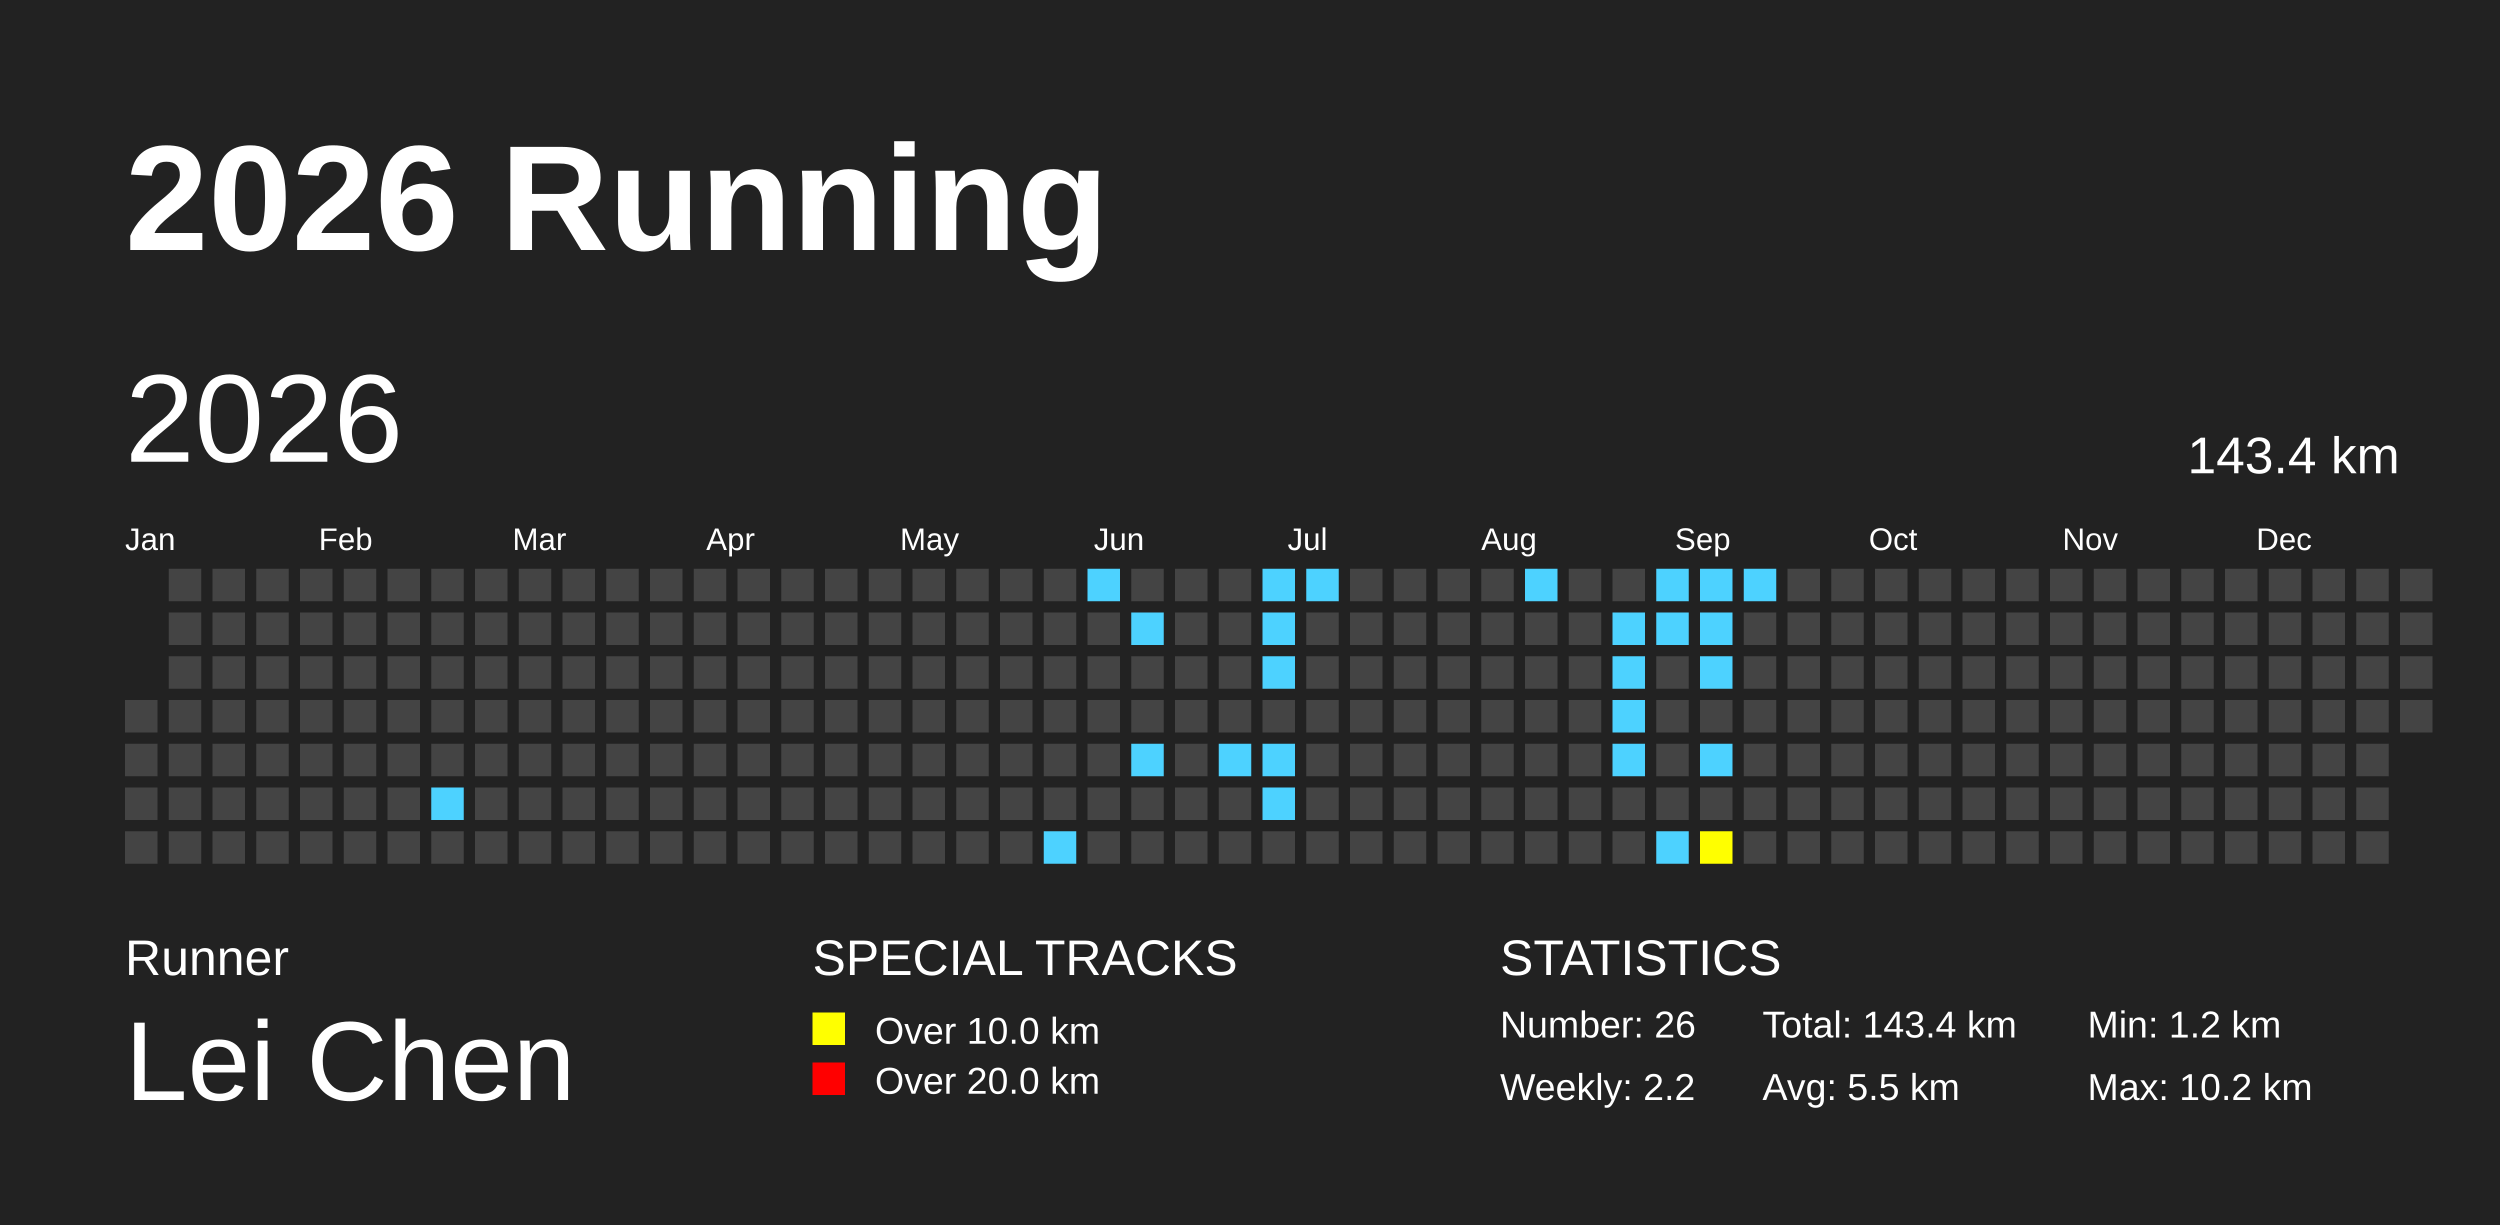
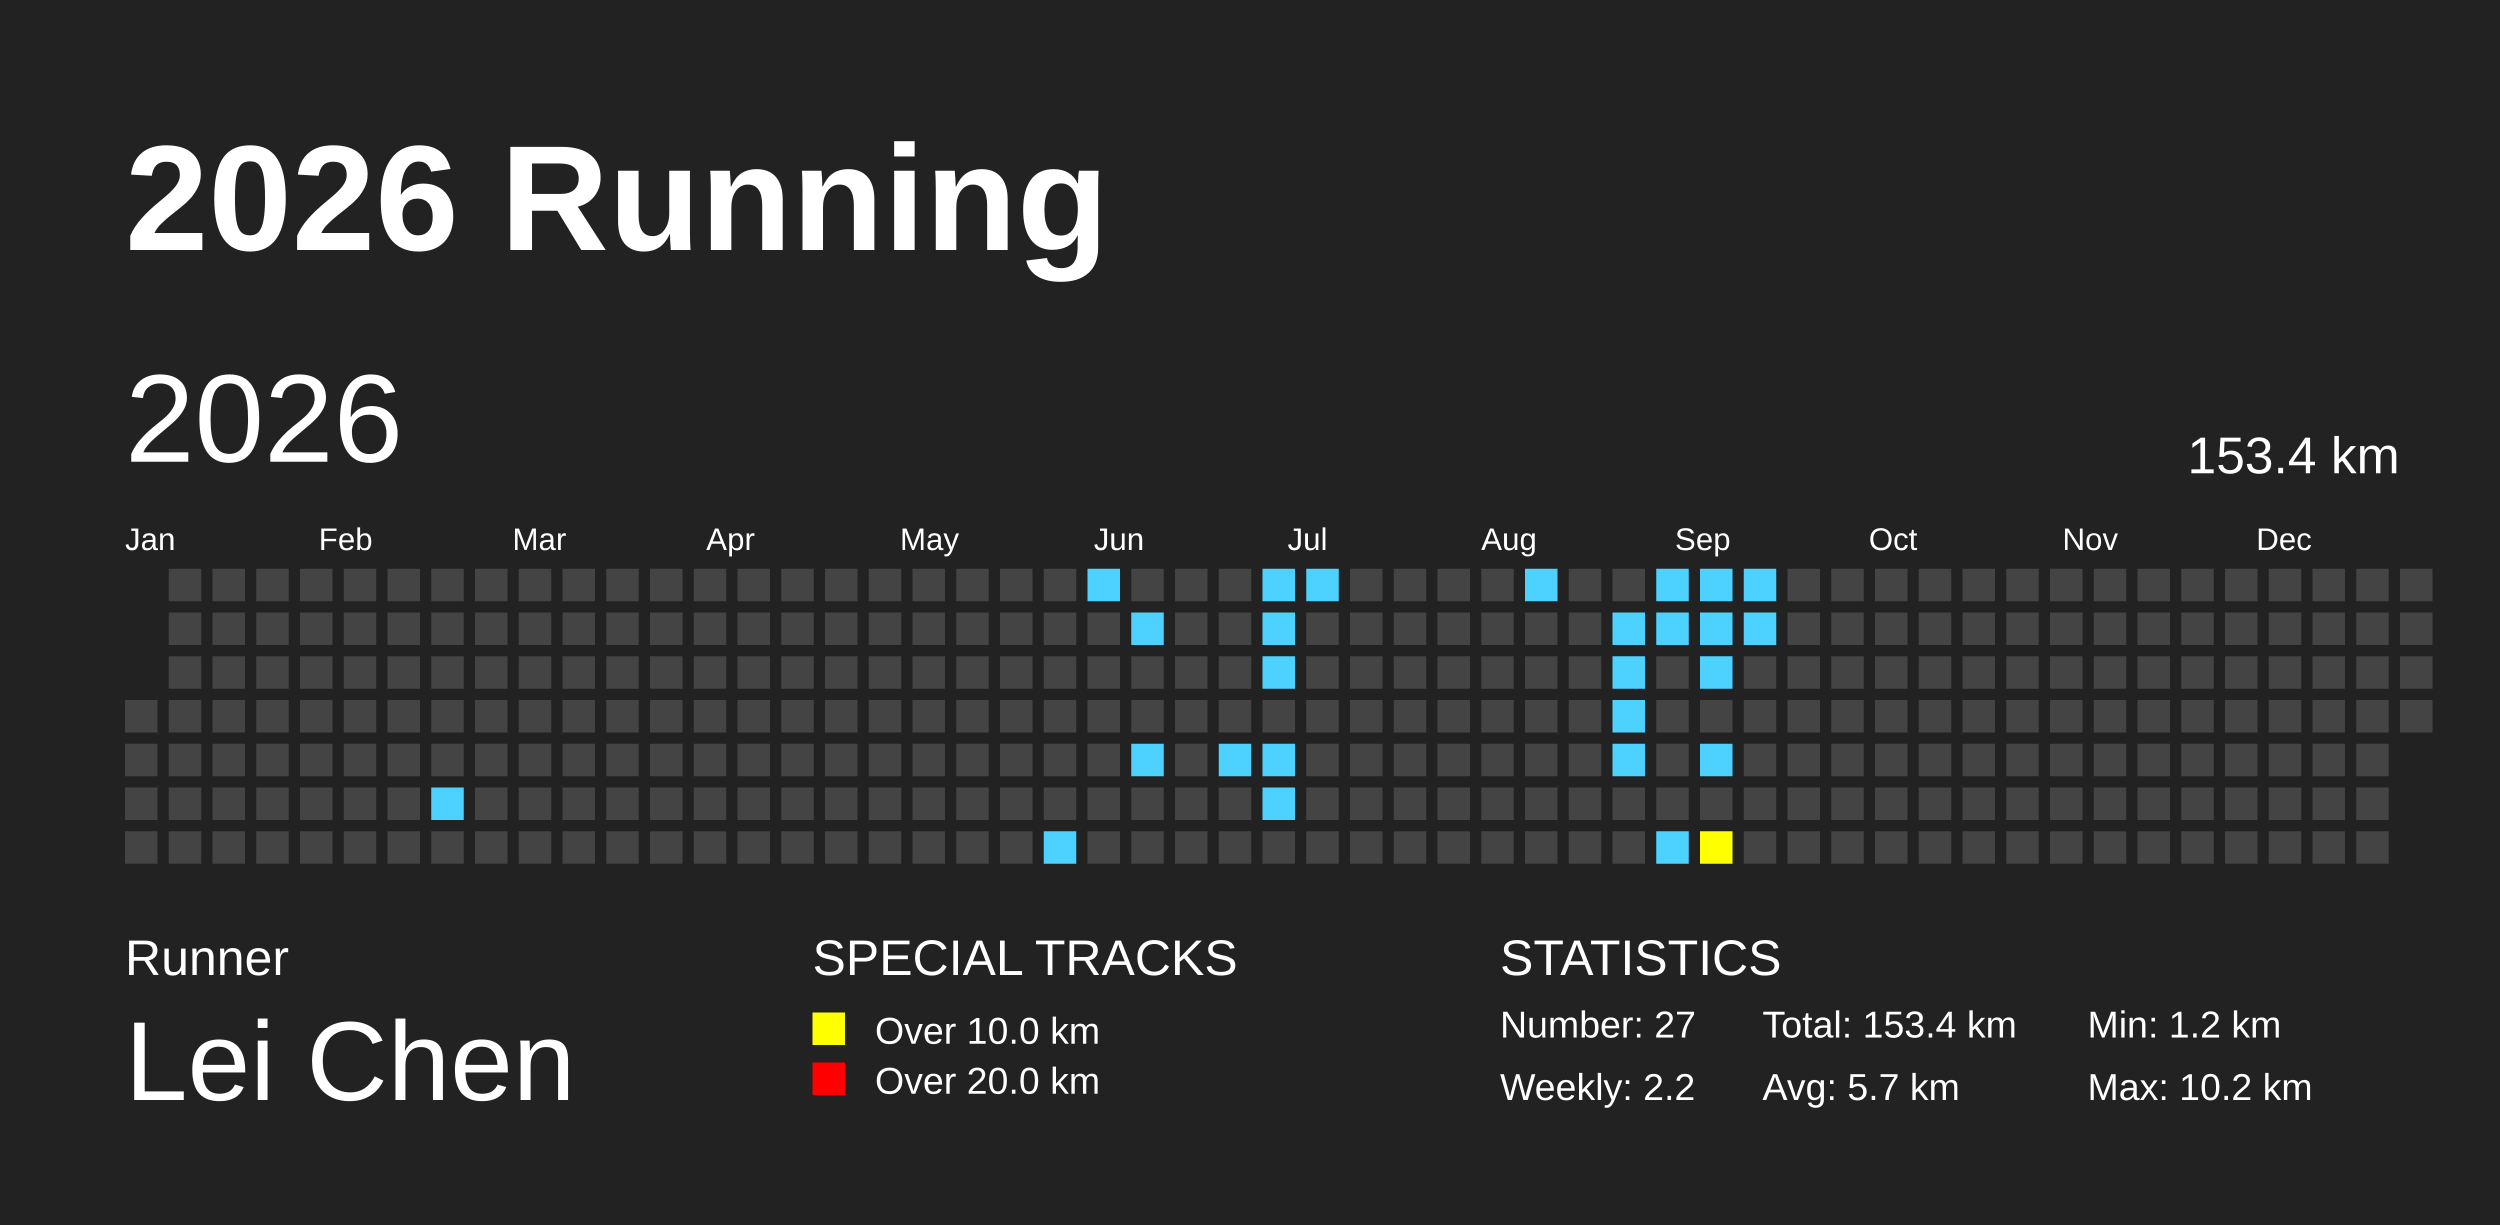
<svg xmlns="http://www.w3.org/2000/svg" baseProfile="full" height="98mm" version="1.1" viewBox="0,0,200,98" width="200mm">
  <defs />
  <rect fill="#222222" height="98" width="200" x="0" y="0" />
  <text fill="#FFFFFF" style="font-size:12px; font-family:Arial; font-weight:bold;" x="10" y="20">2026 Running</text>
  <text fill="#FFFFFF" style="font-size:4px; font-family:Arial" x="10" y="78">Runner</text>
  <text fill="#FFFFFF" style="font-size:9px; font-family:Arial" x="10" y="88">Lei Chen</text>
  <text fill="#FFFFFF" style="font-size:4px; font-family:Arial" x="65" y="78">SPECIAL TRACKS</text>
  <rect fill="yellow" height="2.6" width="2.6" x="65" y="81" />
  <text fill="#FFFFFF" style="font-size:3px; font-family:Arial" x="70" y="83.5">Over 10.0 km</text>
  <rect fill="red" height="2.6" width="2.6" x="65" y="85" />
  <text fill="#FFFFFF" style="font-size:3px; font-family:Arial" x="70" y="87.5">Over 20.0 km</text>
  <text fill="#FFFFFF" style="font-size:4px; font-family:Arial" x="120" y="78">STATISTICS</text>
-   <text fill="#FFFFFF" style="font-size:3px; font-family:Arial" x="120" y="83">Number: 26</text>
+   <text fill="#FFFFFF" style="font-size:3px; font-family:Arial" x="120" y="83">Number: 27</text>
  <text fill="#FFFFFF" style="font-size:3px; font-family:Arial" x="120" y="88">Weekly: 2.2</text>
-   <text fill="#FFFFFF" style="font-size:3px; font-family:Arial" x="141" y="83">Total: 143.4 km</text>
-   <text fill="#FFFFFF" style="font-size:3px; font-family:Arial" x="141" y="88">Avg: 5.5 km</text>
+   <text fill="#FFFFFF" style="font-size:3px; font-family:Arial" x="141" y="83">Total: 153.4 km</text>
+   <text fill="#FFFFFF" style="font-size:3px; font-family:Arial" x="141" y="88">Avg: 5.7 km</text>
  <text fill="#FFFFFF" style="font-size:3px; font-family:Arial" x="167" y="83">Min: 1.2 km</text>
  <text fill="#FFFFFF" style="font-size:3px; font-family:Arial" x="167" y="88">Max: 10.2 km</text>
  <text dominant-baseline="hanging" fill="#FFFFFF" style="font-size:10.0px; font-family:Arial;" x="10" y="30">2026</text>
-   <text dominant-baseline="hanging" fill="#FFFFFF" style="font-size:4.125px; font-family:Arial;" x="175" y="35">143.4 km</text>
+   <text dominant-baseline="hanging" fill="#FFFFFF" style="font-size:4.125px; font-family:Arial;" x="175" y="35">153.4 km</text>
  <text fill="#FFFFFF" style="font-size:2.5px; font-family:Arial" x="10.0" y="44">Jan</text>
  <text fill="#FFFFFF" style="font-size:2.5px; font-family:Arial" x="25.5" y="44">Feb</text>
  <text fill="#FFFFFF" style="font-size:2.5px; font-family:Arial" x="41.0" y="44">Mar</text>
  <text fill="#FFFFFF" style="font-size:2.5px; font-family:Arial" x="56.5" y="44">Apr</text>
  <text fill="#FFFFFF" style="font-size:2.5px; font-family:Arial" x="72.0" y="44">May</text>
  <text fill="#FFFFFF" style="font-size:2.5px; font-family:Arial" x="87.5" y="44">Jun</text>
  <text fill="#FFFFFF" style="font-size:2.5px; font-family:Arial" x="103.0" y="44">Jul</text>
  <text fill="#FFFFFF" style="font-size:2.5px; font-family:Arial" x="118.5" y="44">Aug</text>
  <text fill="#FFFFFF" style="font-size:2.5px; font-family:Arial" x="134.0" y="44">Sep</text>
  <text fill="#FFFFFF" style="font-size:2.5px; font-family:Arial" x="149.5" y="44">Oct</text>
  <text fill="#FFFFFF" style="font-size:2.5px; font-family:Arial" x="165.0" y="44">Nov</text>
  <text fill="#FFFFFF" style="font-size:2.5px; font-family:Arial" x="180.5" y="44">Dec</text>
  <rect fill="#444444" height="2.6" width="2.6" x="10.0" y="56.0" />
  <rect fill="#444444" height="2.6" width="2.6" x="10.0" y="59.5" />
  <rect fill="#444444" height="2.6" width="2.6" x="10.0" y="63.0" />
  <rect fill="#444444" height="2.6" width="2.6" x="10.0" y="66.5" />
  <rect fill="#444444" height="2.6" width="2.6" x="13.5" y="45.5" />
  <rect fill="#444444" height="2.6" width="2.6" x="13.5" y="49.0" />
  <rect fill="#444444" height="2.6" width="2.6" x="13.5" y="52.5" />
  <rect fill="#444444" height="2.6" width="2.6" x="13.5" y="56.0" />
  <rect fill="#444444" height="2.6" width="2.6" x="13.5" y="59.5" />
  <rect fill="#444444" height="2.6" width="2.6" x="13.5" y="63.0" />
  <rect fill="#444444" height="2.6" width="2.6" x="13.5" y="66.5" />
  <rect fill="#444444" height="2.6" width="2.6" x="17.0" y="45.5" />
  <rect fill="#444444" height="2.6" width="2.6" x="17.0" y="49.0" />
  <rect fill="#444444" height="2.6" width="2.6" x="17.0" y="52.5" />
  <rect fill="#444444" height="2.6" width="2.6" x="17.0" y="56.0" />
  <rect fill="#444444" height="2.6" width="2.6" x="17.0" y="59.5" />
  <rect fill="#444444" height="2.6" width="2.6" x="17.0" y="63.0" />
  <rect fill="#444444" height="2.6" width="2.6" x="17.0" y="66.5" />
  <rect fill="#444444" height="2.6" width="2.6" x="20.5" y="45.5" />
  <rect fill="#444444" height="2.6" width="2.6" x="20.5" y="49.0" />
  <rect fill="#444444" height="2.6" width="2.6" x="20.5" y="52.5" />
  <rect fill="#444444" height="2.6" width="2.6" x="20.5" y="56.0" />
  <rect fill="#444444" height="2.6" width="2.6" x="20.5" y="59.5" />
  <rect fill="#444444" height="2.6" width="2.6" x="20.5" y="63.0" />
  <rect fill="#444444" height="2.6" width="2.6" x="20.5" y="66.5" />
  <rect fill="#444444" height="2.6" width="2.6" x="24.0" y="45.5" />
  <rect fill="#444444" height="2.6" width="2.6" x="24.0" y="49.0" />
  <rect fill="#444444" height="2.6" width="2.6" x="24.0" y="52.5" />
  <rect fill="#444444" height="2.6" width="2.6" x="24.0" y="56.0" />
  <rect fill="#444444" height="2.6" width="2.6" x="24.0" y="59.5" />
  <rect fill="#444444" height="2.6" width="2.6" x="24.0" y="63.0" />
  <rect fill="#444444" height="2.6" width="2.6" x="24.0" y="66.5" />
  <rect fill="#444444" height="2.6" width="2.6" x="27.5" y="45.5" />
  <rect fill="#444444" height="2.6" width="2.6" x="27.5" y="49.0" />
  <rect fill="#444444" height="2.6" width="2.6" x="27.5" y="52.5" />
  <rect fill="#444444" height="2.6" width="2.6" x="27.5" y="56.0" />
  <rect fill="#444444" height="2.6" width="2.6" x="27.5" y="59.5" />
  <rect fill="#444444" height="2.6" width="2.6" x="27.5" y="63.0" />
  <rect fill="#444444" height="2.6" width="2.6" x="27.5" y="66.5" />
  <rect fill="#444444" height="2.6" width="2.6" x="31.0" y="45.5" />
  <rect fill="#444444" height="2.6" width="2.6" x="31.0" y="49.0" />
  <rect fill="#444444" height="2.6" width="2.6" x="31.0" y="52.5" />
  <rect fill="#444444" height="2.6" width="2.6" x="31.0" y="56.0" />
  <rect fill="#444444" height="2.6" width="2.6" x="31.0" y="59.5" />
  <rect fill="#444444" height="2.6" width="2.6" x="31.0" y="63.0" />
  <rect fill="#444444" height="2.6" width="2.6" x="31.0" y="66.5" />
  <rect fill="#444444" height="2.6" width="2.6" x="34.5" y="45.5" />
  <rect fill="#444444" height="2.6" width="2.6" x="34.5" y="49.0" />
  <rect fill="#444444" height="2.6" width="2.6" x="34.5" y="52.5" />
  <rect fill="#444444" height="2.6" width="2.6" x="34.5" y="56.0" />
  <rect fill="#444444" height="2.6" width="2.6" x="34.5" y="59.5" />
  <rect fill="#4DD2FF" height="2.6" width="2.6" x="34.5" y="63.0" />
  <rect fill="#444444" height="2.6" width="2.6" x="34.5" y="66.5" />
  <rect fill="#444444" height="2.6" width="2.6" x="38.0" y="45.5" />
  <rect fill="#444444" height="2.6" width="2.6" x="38.0" y="49.0" />
  <rect fill="#444444" height="2.6" width="2.6" x="38.0" y="52.5" />
  <rect fill="#444444" height="2.6" width="2.6" x="38.0" y="56.0" />
  <rect fill="#444444" height="2.6" width="2.6" x="38.0" y="59.5" />
  <rect fill="#444444" height="2.6" width="2.6" x="38.0" y="63.0" />
  <rect fill="#444444" height="2.6" width="2.6" x="38.0" y="66.5" />
  <rect fill="#444444" height="2.6" width="2.6" x="41.5" y="45.5" />
  <rect fill="#444444" height="2.6" width="2.6" x="41.5" y="49.0" />
  <rect fill="#444444" height="2.6" width="2.6" x="41.5" y="52.5" />
  <rect fill="#444444" height="2.6" width="2.6" x="41.5" y="56.0" />
  <rect fill="#444444" height="2.6" width="2.6" x="41.5" y="59.5" />
  <rect fill="#444444" height="2.6" width="2.6" x="41.5" y="63.0" />
  <rect fill="#444444" height="2.6" width="2.6" x="41.5" y="66.5" />
  <rect fill="#444444" height="2.6" width="2.6" x="45.0" y="45.5" />
  <rect fill="#444444" height="2.6" width="2.6" x="45.0" y="49.0" />
  <rect fill="#444444" height="2.6" width="2.6" x="45.0" y="52.5" />
  <rect fill="#444444" height="2.6" width="2.6" x="45.0" y="56.0" />
  <rect fill="#444444" height="2.6" width="2.6" x="45.0" y="59.5" />
  <rect fill="#444444" height="2.6" width="2.6" x="45.0" y="63.0" />
  <rect fill="#444444" height="2.6" width="2.6" x="45.0" y="66.5" />
  <rect fill="#444444" height="2.6" width="2.6" x="48.5" y="45.5" />
  <rect fill="#444444" height="2.6" width="2.6" x="48.5" y="49.0" />
  <rect fill="#444444" height="2.6" width="2.6" x="48.5" y="52.5" />
  <rect fill="#444444" height="2.6" width="2.6" x="48.5" y="56.0" />
  <rect fill="#444444" height="2.6" width="2.6" x="48.5" y="59.5" />
  <rect fill="#444444" height="2.6" width="2.6" x="48.5" y="63.0" />
  <rect fill="#444444" height="2.6" width="2.6" x="48.5" y="66.5" />
  <rect fill="#444444" height="2.6" width="2.6" x="52.0" y="45.5" />
  <rect fill="#444444" height="2.6" width="2.6" x="52.0" y="49.0" />
  <rect fill="#444444" height="2.6" width="2.6" x="52.0" y="52.5" />
  <rect fill="#444444" height="2.6" width="2.6" x="52.0" y="56.0" />
  <rect fill="#444444" height="2.6" width="2.6" x="52.0" y="59.5" />
  <rect fill="#444444" height="2.6" width="2.6" x="52.0" y="63.0" />
  <rect fill="#444444" height="2.6" width="2.6" x="52.0" y="66.5" />
  <rect fill="#444444" height="2.6" width="2.6" x="55.5" y="45.5" />
  <rect fill="#444444" height="2.6" width="2.6" x="55.5" y="49.0" />
  <rect fill="#444444" height="2.6" width="2.6" x="55.5" y="52.5" />
  <rect fill="#444444" height="2.6" width="2.6" x="55.5" y="56.0" />
  <rect fill="#444444" height="2.6" width="2.6" x="55.5" y="59.5" />
  <rect fill="#444444" height="2.6" width="2.6" x="55.5" y="63.0" />
  <rect fill="#444444" height="2.6" width="2.6" x="55.5" y="66.5" />
  <rect fill="#444444" height="2.6" width="2.6" x="59.0" y="45.5" />
  <rect fill="#444444" height="2.6" width="2.6" x="59.0" y="49.0" />
  <rect fill="#444444" height="2.6" width="2.6" x="59.0" y="52.5" />
  <rect fill="#444444" height="2.6" width="2.6" x="59.0" y="56.0" />
  <rect fill="#444444" height="2.6" width="2.6" x="59.0" y="59.5" />
  <rect fill="#444444" height="2.6" width="2.6" x="59.0" y="63.0" />
  <rect fill="#444444" height="2.6" width="2.6" x="59.0" y="66.5" />
  <rect fill="#444444" height="2.6" width="2.6" x="62.5" y="45.5" />
  <rect fill="#444444" height="2.6" width="2.6" x="62.5" y="49.0" />
  <rect fill="#444444" height="2.6" width="2.6" x="62.5" y="52.5" />
  <rect fill="#444444" height="2.6" width="2.6" x="62.5" y="56.0" />
  <rect fill="#444444" height="2.6" width="2.6" x="62.5" y="59.5" />
  <rect fill="#444444" height="2.6" width="2.6" x="62.5" y="63.0" />
  <rect fill="#444444" height="2.6" width="2.6" x="62.5" y="66.5" />
  <rect fill="#444444" height="2.6" width="2.6" x="66.0" y="45.5" />
  <rect fill="#444444" height="2.6" width="2.6" x="66.0" y="49.0" />
  <rect fill="#444444" height="2.6" width="2.6" x="66.0" y="52.5" />
  <rect fill="#444444" height="2.6" width="2.6" x="66.0" y="56.0" />
  <rect fill="#444444" height="2.6" width="2.6" x="66.0" y="59.5" />
  <rect fill="#444444" height="2.6" width="2.6" x="66.0" y="63.0" />
  <rect fill="#444444" height="2.6" width="2.6" x="66.0" y="66.5" />
  <rect fill="#444444" height="2.6" width="2.6" x="69.5" y="45.5" />
  <rect fill="#444444" height="2.6" width="2.6" x="69.5" y="49.0" />
  <rect fill="#444444" height="2.6" width="2.6" x="69.5" y="52.5" />
  <rect fill="#444444" height="2.6" width="2.6" x="69.5" y="56.0" />
  <rect fill="#444444" height="2.6" width="2.6" x="69.5" y="59.5" />
  <rect fill="#444444" height="2.6" width="2.6" x="69.5" y="63.0" />
  <rect fill="#444444" height="2.6" width="2.6" x="69.5" y="66.5" />
  <rect fill="#444444" height="2.6" width="2.6" x="73.0" y="45.5" />
  <rect fill="#444444" height="2.6" width="2.6" x="73.0" y="49.0" />
  <rect fill="#444444" height="2.6" width="2.6" x="73.0" y="52.5" />
  <rect fill="#444444" height="2.6" width="2.6" x="73.0" y="56.0" />
  <rect fill="#444444" height="2.6" width="2.6" x="73.0" y="59.5" />
  <rect fill="#444444" height="2.6" width="2.6" x="73.0" y="63.0" />
  <rect fill="#444444" height="2.6" width="2.6" x="73.0" y="66.5" />
  <rect fill="#444444" height="2.6" width="2.6" x="76.5" y="45.5" />
  <rect fill="#444444" height="2.6" width="2.6" x="76.5" y="49.0" />
  <rect fill="#444444" height="2.6" width="2.6" x="76.5" y="52.5" />
  <rect fill="#444444" height="2.6" width="2.6" x="76.5" y="56.0" />
  <rect fill="#444444" height="2.6" width="2.6" x="76.5" y="59.5" />
  <rect fill="#444444" height="2.6" width="2.6" x="76.5" y="63.0" />
  <rect fill="#444444" height="2.6" width="2.6" x="76.5" y="66.5" />
  <rect fill="#444444" height="2.6" width="2.6" x="80.0" y="45.5" />
  <rect fill="#444444" height="2.6" width="2.6" x="80.0" y="49.0" />
  <rect fill="#444444" height="2.6" width="2.6" x="80.0" y="52.5" />
  <rect fill="#444444" height="2.6" width="2.6" x="80.0" y="56.0" />
  <rect fill="#444444" height="2.6" width="2.6" x="80.0" y="59.5" />
  <rect fill="#444444" height="2.6" width="2.6" x="80.0" y="63.0" />
  <rect fill="#444444" height="2.6" width="2.6" x="80.0" y="66.5" />
  <rect fill="#444444" height="2.6" width="2.6" x="83.5" y="45.5" />
  <rect fill="#444444" height="2.6" width="2.6" x="83.5" y="49.0" />
  <rect fill="#444444" height="2.6" width="2.6" x="83.5" y="52.5" />
  <rect fill="#444444" height="2.6" width="2.6" x="83.5" y="56.0" />
  <rect fill="#444444" height="2.6" width="2.6" x="83.5" y="59.5" />
  <rect fill="#444444" height="2.6" width="2.6" x="83.5" y="63.0" />
  <rect fill="#4DD2FF" height="2.6" width="2.6" x="83.5" y="66.5" />
  <rect fill="#4DD2FF" height="2.6" width="2.6" x="87.0" y="45.5" />
  <rect fill="#444444" height="2.6" width="2.6" x="87.0" y="49.0" />
  <rect fill="#444444" height="2.6" width="2.6" x="87.0" y="52.5" />
  <rect fill="#444444" height="2.6" width="2.6" x="87.0" y="56.0" />
  <rect fill="#444444" height="2.6" width="2.6" x="87.0" y="59.5" />
  <rect fill="#444444" height="2.6" width="2.6" x="87.0" y="63.0" />
  <rect fill="#444444" height="2.6" width="2.6" x="87.0" y="66.5" />
  <rect fill="#444444" height="2.6" width="2.6" x="90.5" y="45.5" />
  <rect fill="#4DD2FF" height="2.6" width="2.6" x="90.5" y="49.0" />
  <rect fill="#444444" height="2.6" width="2.6" x="90.5" y="52.5" />
  <rect fill="#444444" height="2.6" width="2.6" x="90.5" y="56.0" />
  <rect fill="#4DD2FF" height="2.6" width="2.6" x="90.5" y="59.5" />
  <rect fill="#444444" height="2.6" width="2.6" x="90.5" y="63.0" />
  <rect fill="#444444" height="2.6" width="2.6" x="90.5" y="66.5" />
  <rect fill="#444444" height="2.6" width="2.6" x="94.0" y="45.5" />
  <rect fill="#444444" height="2.6" width="2.6" x="94.0" y="49.0" />
  <rect fill="#444444" height="2.6" width="2.6" x="94.0" y="52.5" />
  <rect fill="#444444" height="2.6" width="2.6" x="94.0" y="56.0" />
  <rect fill="#444444" height="2.6" width="2.6" x="94.0" y="59.5" />
  <rect fill="#444444" height="2.6" width="2.6" x="94.0" y="63.0" />
  <rect fill="#444444" height="2.6" width="2.6" x="94.0" y="66.5" />
  <rect fill="#444444" height="2.6" width="2.6" x="97.5" y="45.5" />
  <rect fill="#444444" height="2.6" width="2.6" x="97.5" y="49.0" />
  <rect fill="#444444" height="2.6" width="2.6" x="97.5" y="52.5" />
  <rect fill="#444444" height="2.6" width="2.6" x="97.5" y="56.0" />
  <rect fill="#4DD2FF" height="2.6" width="2.6" x="97.5" y="59.5" />
  <rect fill="#444444" height="2.6" width="2.6" x="97.5" y="63.0" />
  <rect fill="#444444" height="2.6" width="2.6" x="97.5" y="66.5" />
  <rect fill="#4DD2FF" height="2.6" width="2.6" x="101.0" y="45.5" />
  <rect fill="#4DD2FF" height="2.6" width="2.6" x="101.0" y="49.0" />
  <rect fill="#4DD2FF" height="2.6" width="2.6" x="101.0" y="52.5" />
  <rect fill="#444444" height="2.6" width="2.6" x="101.0" y="56.0" />
  <rect fill="#4DD2FF" height="2.6" width="2.6" x="101.0" y="59.5" />
  <rect fill="#4DD2FF" height="2.6" width="2.6" x="101.0" y="63.0" />
  <rect fill="#444444" height="2.6" width="2.6" x="101.0" y="66.5" />
  <rect fill="#4DD2FF" height="2.6" width="2.6" x="104.5" y="45.5" />
  <rect fill="#444444" height="2.6" width="2.6" x="104.5" y="49.0" />
  <rect fill="#444444" height="2.6" width="2.6" x="104.5" y="52.5" />
  <rect fill="#444444" height="2.6" width="2.6" x="104.5" y="56.0" />
  <rect fill="#444444" height="2.6" width="2.6" x="104.5" y="59.5" />
  <rect fill="#444444" height="2.6" width="2.6" x="104.5" y="63.0" />
  <rect fill="#444444" height="2.6" width="2.6" x="104.5" y="66.5" />
  <rect fill="#444444" height="2.6" width="2.6" x="108.0" y="45.5" />
  <rect fill="#444444" height="2.6" width="2.6" x="108.0" y="49.0" />
  <rect fill="#444444" height="2.6" width="2.6" x="108.0" y="52.5" />
  <rect fill="#444444" height="2.6" width="2.6" x="108.0" y="56.0" />
  <rect fill="#444444" height="2.6" width="2.6" x="108.0" y="59.5" />
  <rect fill="#444444" height="2.6" width="2.6" x="108.0" y="63.0" />
  <rect fill="#444444" height="2.6" width="2.6" x="108.0" y="66.5" />
  <rect fill="#444444" height="2.6" width="2.6" x="111.5" y="45.5" />
  <rect fill="#444444" height="2.6" width="2.6" x="111.5" y="49.0" />
  <rect fill="#444444" height="2.6" width="2.6" x="111.5" y="52.5" />
  <rect fill="#444444" height="2.6" width="2.6" x="111.5" y="56.0" />
  <rect fill="#444444" height="2.6" width="2.6" x="111.5" y="59.5" />
  <rect fill="#444444" height="2.6" width="2.6" x="111.5" y="63.0" />
  <rect fill="#444444" height="2.6" width="2.6" x="111.5" y="66.5" />
  <rect fill="#444444" height="2.6" width="2.6" x="115.0" y="45.5" />
  <rect fill="#444444" height="2.6" width="2.6" x="115.0" y="49.0" />
  <rect fill="#444444" height="2.6" width="2.6" x="115.0" y="52.5" />
  <rect fill="#444444" height="2.6" width="2.6" x="115.0" y="56.0" />
  <rect fill="#444444" height="2.6" width="2.6" x="115.0" y="59.5" />
  <rect fill="#444444" height="2.6" width="2.6" x="115.0" y="63.0" />
  <rect fill="#444444" height="2.6" width="2.6" x="115.0" y="66.5" />
  <rect fill="#444444" height="2.6" width="2.6" x="118.5" y="45.5" />
  <rect fill="#444444" height="2.6" width="2.6" x="118.5" y="49.0" />
  <rect fill="#444444" height="2.6" width="2.6" x="118.5" y="52.5" />
  <rect fill="#444444" height="2.6" width="2.6" x="118.5" y="56.0" />
  <rect fill="#444444" height="2.6" width="2.6" x="118.5" y="59.5" />
  <rect fill="#444444" height="2.6" width="2.6" x="118.5" y="63.0" />
  <rect fill="#444444" height="2.6" width="2.6" x="118.5" y="66.5" />
  <rect fill="#4DD2FF" height="2.6" width="2.6" x="122.0" y="45.5" />
  <rect fill="#444444" height="2.6" width="2.6" x="122.0" y="49.0" />
  <rect fill="#444444" height="2.6" width="2.6" x="122.0" y="52.5" />
  <rect fill="#444444" height="2.6" width="2.6" x="122.0" y="56.0" />
  <rect fill="#444444" height="2.6" width="2.6" x="122.0" y="59.5" />
  <rect fill="#444444" height="2.6" width="2.6" x="122.0" y="63.0" />
  <rect fill="#444444" height="2.6" width="2.6" x="122.0" y="66.5" />
  <rect fill="#444444" height="2.6" width="2.6" x="125.5" y="45.5" />
  <rect fill="#444444" height="2.6" width="2.6" x="125.5" y="49.0" />
  <rect fill="#444444" height="2.6" width="2.6" x="125.5" y="52.5" />
  <rect fill="#444444" height="2.6" width="2.6" x="125.5" y="56.0" />
  <rect fill="#444444" height="2.6" width="2.6" x="125.5" y="59.5" />
  <rect fill="#444444" height="2.6" width="2.6" x="125.5" y="63.0" />
  <rect fill="#444444" height="2.6" width="2.6" x="125.5" y="66.5" />
  <rect fill="#444444" height="2.6" width="2.6" x="129.0" y="45.5" />
  <rect fill="#4DD2FF" height="2.6" width="2.6" x="129.0" y="49.0" />
  <rect fill="#4DD2FF" height="2.6" width="2.6" x="129.0" y="52.5" />
  <rect fill="#4DD2FF" height="2.6" width="2.6" x="129.0" y="56.0" />
  <rect fill="#4DD2FF" height="2.6" width="2.6" x="129.0" y="59.5" />
  <rect fill="#444444" height="2.6" width="2.6" x="129.0" y="63.0" />
  <rect fill="#444444" height="2.6" width="2.6" x="129.0" y="66.5" />
  <rect fill="#4DD2FF" height="2.6" width="2.6" x="132.5" y="45.5" />
  <rect fill="#4DD2FF" height="2.6" width="2.6" x="132.5" y="49.0" />
  <rect fill="#444444" height="2.6" width="2.6" x="132.5" y="52.5" />
  <rect fill="#444444" height="2.6" width="2.6" x="132.5" y="56.0" />
  <rect fill="#444444" height="2.6" width="2.6" x="132.5" y="59.5" />
  <rect fill="#444444" height="2.6" width="2.6" x="132.5" y="63.0" />
  <rect fill="#4DD2FF" height="2.6" width="2.6" x="132.5" y="66.5" />
  <rect fill="#4DD2FF" height="2.6" width="2.6" x="136.0" y="45.5" />
  <rect fill="#4DD2FF" height="2.6" width="2.6" x="136.0" y="49.0" />
  <rect fill="#4DD2FF" height="2.6" width="2.6" x="136.0" y="52.5" />
  <rect fill="#444444" height="2.6" width="2.6" x="136.0" y="56.0" />
  <rect fill="#4DD2FF" height="2.6" width="2.6" x="136.0" y="59.5" />
  <rect fill="#444444" height="2.6" width="2.6" x="136.0" y="63.0" />
  <rect fill="yellow" height="2.6" width="2.6" x="136.0" y="66.5" />
  <rect fill="#4DD2FF" height="2.6" width="2.6" x="139.5" y="45.5" />
-   <rect fill="#444444" height="2.6" width="2.6" x="139.5" y="49.0" />
+   <rect fill="#4DD2FF" height="2.6" width="2.6" x="139.5" y="49.0" />
  <rect fill="#444444" height="2.6" width="2.6" x="139.5" y="52.5" />
  <rect fill="#444444" height="2.6" width="2.6" x="139.5" y="56.0" />
  <rect fill="#444444" height="2.6" width="2.6" x="139.5" y="59.5" />
  <rect fill="#444444" height="2.6" width="2.6" x="139.5" y="63.0" />
  <rect fill="#444444" height="2.6" width="2.6" x="139.5" y="66.5" />
  <rect fill="#444444" height="2.6" width="2.6" x="143.0" y="45.5" />
  <rect fill="#444444" height="2.6" width="2.6" x="143.0" y="49.0" />
  <rect fill="#444444" height="2.6" width="2.6" x="143.0" y="52.5" />
  <rect fill="#444444" height="2.6" width="2.6" x="143.0" y="56.0" />
  <rect fill="#444444" height="2.6" width="2.6" x="143.0" y="59.5" />
  <rect fill="#444444" height="2.6" width="2.6" x="143.0" y="63.0" />
  <rect fill="#444444" height="2.6" width="2.6" x="143.0" y="66.5" />
  <rect fill="#444444" height="2.6" width="2.6" x="146.5" y="45.5" />
  <rect fill="#444444" height="2.6" width="2.6" x="146.5" y="49.0" />
  <rect fill="#444444" height="2.6" width="2.6" x="146.5" y="52.5" />
  <rect fill="#444444" height="2.6" width="2.6" x="146.5" y="56.0" />
  <rect fill="#444444" height="2.6" width="2.6" x="146.5" y="59.5" />
  <rect fill="#444444" height="2.6" width="2.6" x="146.5" y="63.0" />
  <rect fill="#444444" height="2.6" width="2.6" x="146.5" y="66.5" />
  <rect fill="#444444" height="2.6" width="2.6" x="150.0" y="45.5" />
  <rect fill="#444444" height="2.6" width="2.6" x="150.0" y="49.0" />
  <rect fill="#444444" height="2.6" width="2.6" x="150.0" y="52.5" />
  <rect fill="#444444" height="2.6" width="2.6" x="150.0" y="56.0" />
  <rect fill="#444444" height="2.6" width="2.6" x="150.0" y="59.5" />
  <rect fill="#444444" height="2.6" width="2.6" x="150.0" y="63.0" />
  <rect fill="#444444" height="2.6" width="2.6" x="150.0" y="66.5" />
  <rect fill="#444444" height="2.6" width="2.6" x="153.5" y="45.5" />
  <rect fill="#444444" height="2.6" width="2.6" x="153.5" y="49.0" />
  <rect fill="#444444" height="2.6" width="2.6" x="153.5" y="52.5" />
  <rect fill="#444444" height="2.6" width="2.6" x="153.5" y="56.0" />
  <rect fill="#444444" height="2.6" width="2.6" x="153.5" y="59.5" />
  <rect fill="#444444" height="2.6" width="2.6" x="153.5" y="63.0" />
  <rect fill="#444444" height="2.6" width="2.6" x="153.5" y="66.5" />
  <rect fill="#444444" height="2.6" width="2.6" x="157.0" y="45.5" />
  <rect fill="#444444" height="2.6" width="2.6" x="157.0" y="49.0" />
  <rect fill="#444444" height="2.6" width="2.6" x="157.0" y="52.5" />
  <rect fill="#444444" height="2.6" width="2.6" x="157.0" y="56.0" />
  <rect fill="#444444" height="2.6" width="2.6" x="157.0" y="59.5" />
  <rect fill="#444444" height="2.6" width="2.6" x="157.0" y="63.0" />
  <rect fill="#444444" height="2.6" width="2.6" x="157.0" y="66.5" />
  <rect fill="#444444" height="2.6" width="2.6" x="160.5" y="45.5" />
  <rect fill="#444444" height="2.6" width="2.6" x="160.5" y="49.0" />
  <rect fill="#444444" height="2.6" width="2.6" x="160.5" y="52.5" />
  <rect fill="#444444" height="2.6" width="2.6" x="160.5" y="56.0" />
  <rect fill="#444444" height="2.6" width="2.6" x="160.5" y="59.5" />
  <rect fill="#444444" height="2.6" width="2.6" x="160.5" y="63.0" />
  <rect fill="#444444" height="2.6" width="2.6" x="160.5" y="66.5" />
  <rect fill="#444444" height="2.6" width="2.6" x="164.0" y="45.5" />
  <rect fill="#444444" height="2.6" width="2.6" x="164.0" y="49.0" />
  <rect fill="#444444" height="2.6" width="2.6" x="164.0" y="52.5" />
  <rect fill="#444444" height="2.6" width="2.6" x="164.0" y="56.0" />
  <rect fill="#444444" height="2.6" width="2.6" x="164.0" y="59.5" />
  <rect fill="#444444" height="2.6" width="2.6" x="164.0" y="63.0" />
  <rect fill="#444444" height="2.6" width="2.6" x="164.0" y="66.5" />
  <rect fill="#444444" height="2.6" width="2.6" x="167.5" y="45.5" />
  <rect fill="#444444" height="2.6" width="2.6" x="167.5" y="49.0" />
  <rect fill="#444444" height="2.6" width="2.6" x="167.5" y="52.5" />
  <rect fill="#444444" height="2.6" width="2.6" x="167.5" y="56.0" />
  <rect fill="#444444" height="2.6" width="2.6" x="167.5" y="59.5" />
  <rect fill="#444444" height="2.6" width="2.6" x="167.5" y="63.0" />
  <rect fill="#444444" height="2.6" width="2.6" x="167.5" y="66.5" />
  <rect fill="#444444" height="2.6" width="2.6" x="171.0" y="45.5" />
  <rect fill="#444444" height="2.6" width="2.6" x="171.0" y="49.0" />
  <rect fill="#444444" height="2.6" width="2.6" x="171.0" y="52.5" />
  <rect fill="#444444" height="2.6" width="2.6" x="171.0" y="56.0" />
  <rect fill="#444444" height="2.6" width="2.6" x="171.0" y="59.5" />
  <rect fill="#444444" height="2.6" width="2.6" x="171.0" y="63.0" />
  <rect fill="#444444" height="2.6" width="2.6" x="171.0" y="66.5" />
  <rect fill="#444444" height="2.6" width="2.6" x="174.5" y="45.5" />
  <rect fill="#444444" height="2.6" width="2.6" x="174.5" y="49.0" />
  <rect fill="#444444" height="2.6" width="2.6" x="174.5" y="52.5" />
  <rect fill="#444444" height="2.6" width="2.6" x="174.5" y="56.0" />
  <rect fill="#444444" height="2.6" width="2.6" x="174.5" y="59.5" />
  <rect fill="#444444" height="2.6" width="2.6" x="174.5" y="63.0" />
  <rect fill="#444444" height="2.6" width="2.6" x="174.5" y="66.5" />
  <rect fill="#444444" height="2.6" width="2.6" x="178.0" y="45.5" />
  <rect fill="#444444" height="2.6" width="2.6" x="178.0" y="49.0" />
  <rect fill="#444444" height="2.6" width="2.6" x="178.0" y="52.5" />
  <rect fill="#444444" height="2.6" width="2.6" x="178.0" y="56.0" />
  <rect fill="#444444" height="2.6" width="2.6" x="178.0" y="59.5" />
  <rect fill="#444444" height="2.6" width="2.6" x="178.0" y="63.0" />
  <rect fill="#444444" height="2.6" width="2.6" x="178.0" y="66.5" />
  <rect fill="#444444" height="2.6" width="2.6" x="181.5" y="45.5" />
  <rect fill="#444444" height="2.6" width="2.6" x="181.5" y="49.0" />
  <rect fill="#444444" height="2.6" width="2.6" x="181.5" y="52.5" />
  <rect fill="#444444" height="2.6" width="2.6" x="181.5" y="56.0" />
  <rect fill="#444444" height="2.6" width="2.6" x="181.5" y="59.5" />
  <rect fill="#444444" height="2.6" width="2.6" x="181.5" y="63.0" />
  <rect fill="#444444" height="2.6" width="2.6" x="181.5" y="66.5" />
  <rect fill="#444444" height="2.6" width="2.6" x="185.0" y="45.5" />
  <rect fill="#444444" height="2.6" width="2.6" x="185.0" y="49.0" />
  <rect fill="#444444" height="2.6" width="2.6" x="185.0" y="52.5" />
  <rect fill="#444444" height="2.6" width="2.6" x="185.0" y="56.0" />
  <rect fill="#444444" height="2.6" width="2.6" x="185.0" y="59.5" />
  <rect fill="#444444" height="2.6" width="2.6" x="185.0" y="63.0" />
  <rect fill="#444444" height="2.6" width="2.6" x="185.0" y="66.5" />
  <rect fill="#444444" height="2.6" width="2.6" x="188.5" y="45.5" />
  <rect fill="#444444" height="2.6" width="2.6" x="188.5" y="49.0" />
  <rect fill="#444444" height="2.6" width="2.6" x="188.5" y="52.5" />
  <rect fill="#444444" height="2.6" width="2.6" x="188.5" y="56.0" />
  <rect fill="#444444" height="2.6" width="2.6" x="188.5" y="59.5" />
  <rect fill="#444444" height="2.6" width="2.6" x="188.5" y="63.0" />
  <rect fill="#444444" height="2.6" width="2.6" x="188.5" y="66.5" />
  <rect fill="#444444" height="2.6" width="2.6" x="192.0" y="45.5" />
  <rect fill="#444444" height="2.6" width="2.6" x="192.0" y="49.0" />
  <rect fill="#444444" height="2.6" width="2.6" x="192.0" y="52.5" />
  <rect fill="#444444" height="2.6" width="2.6" x="192.0" y="56.0" />
</svg>
